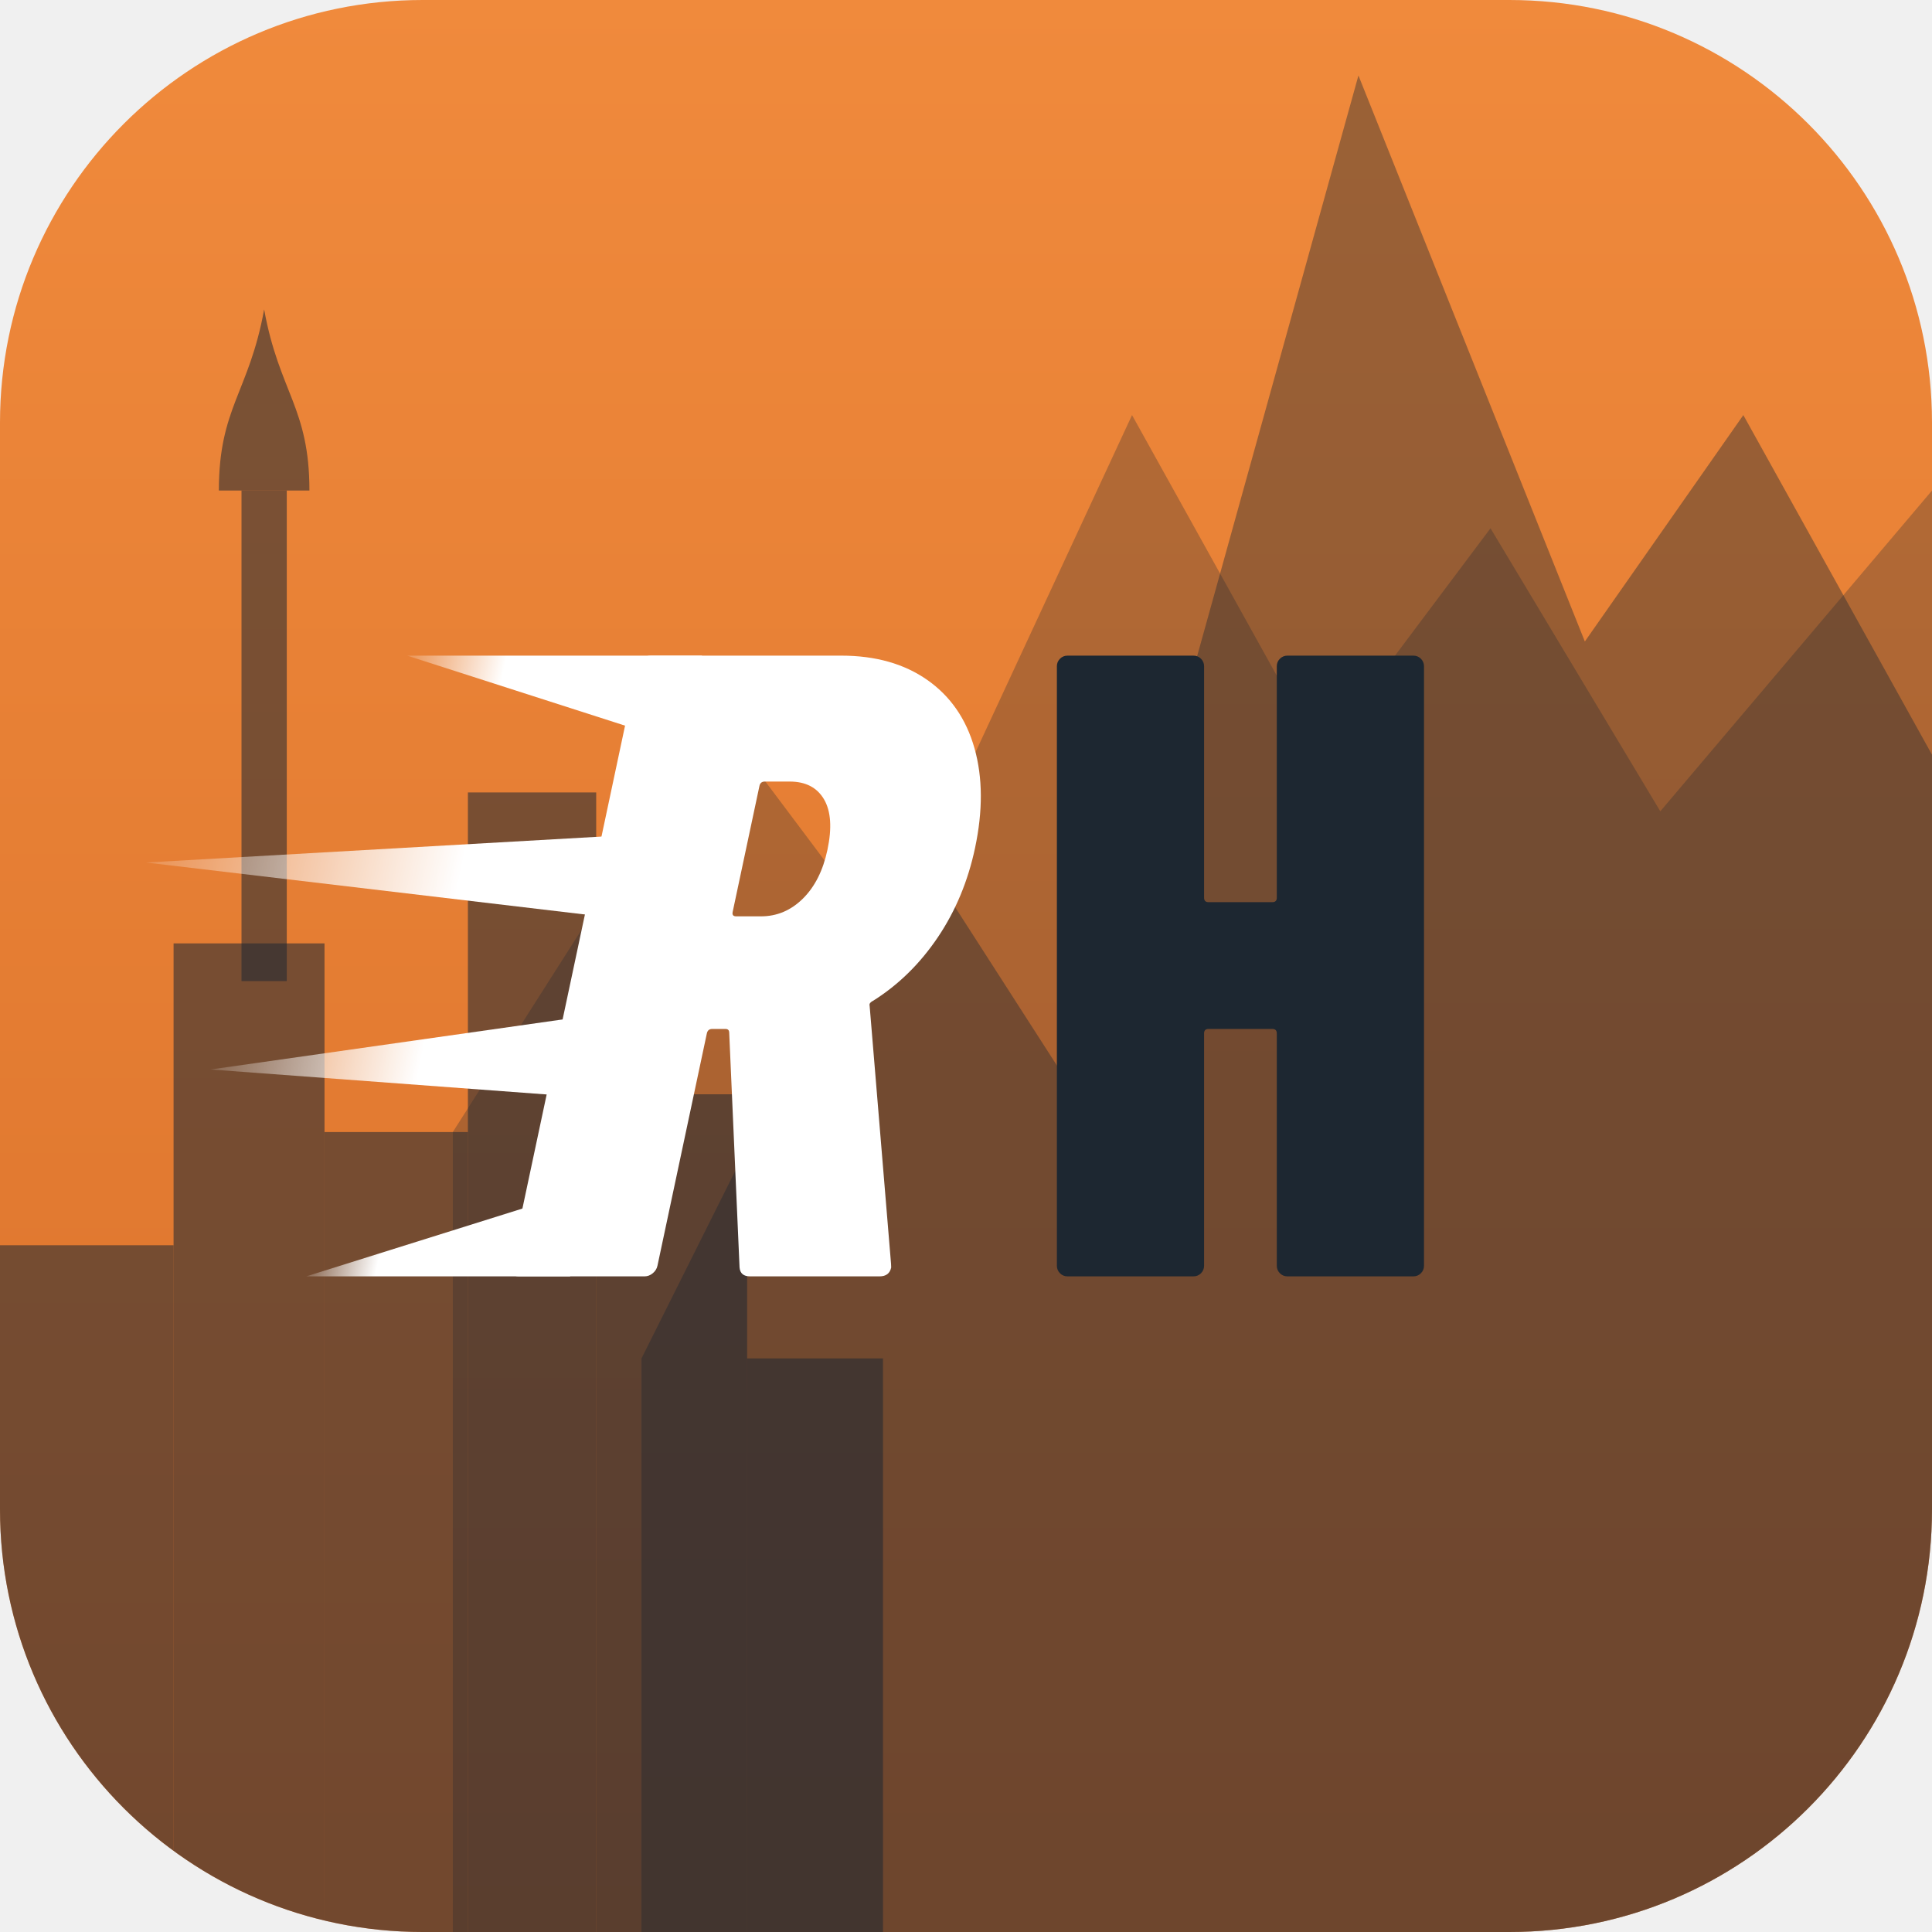
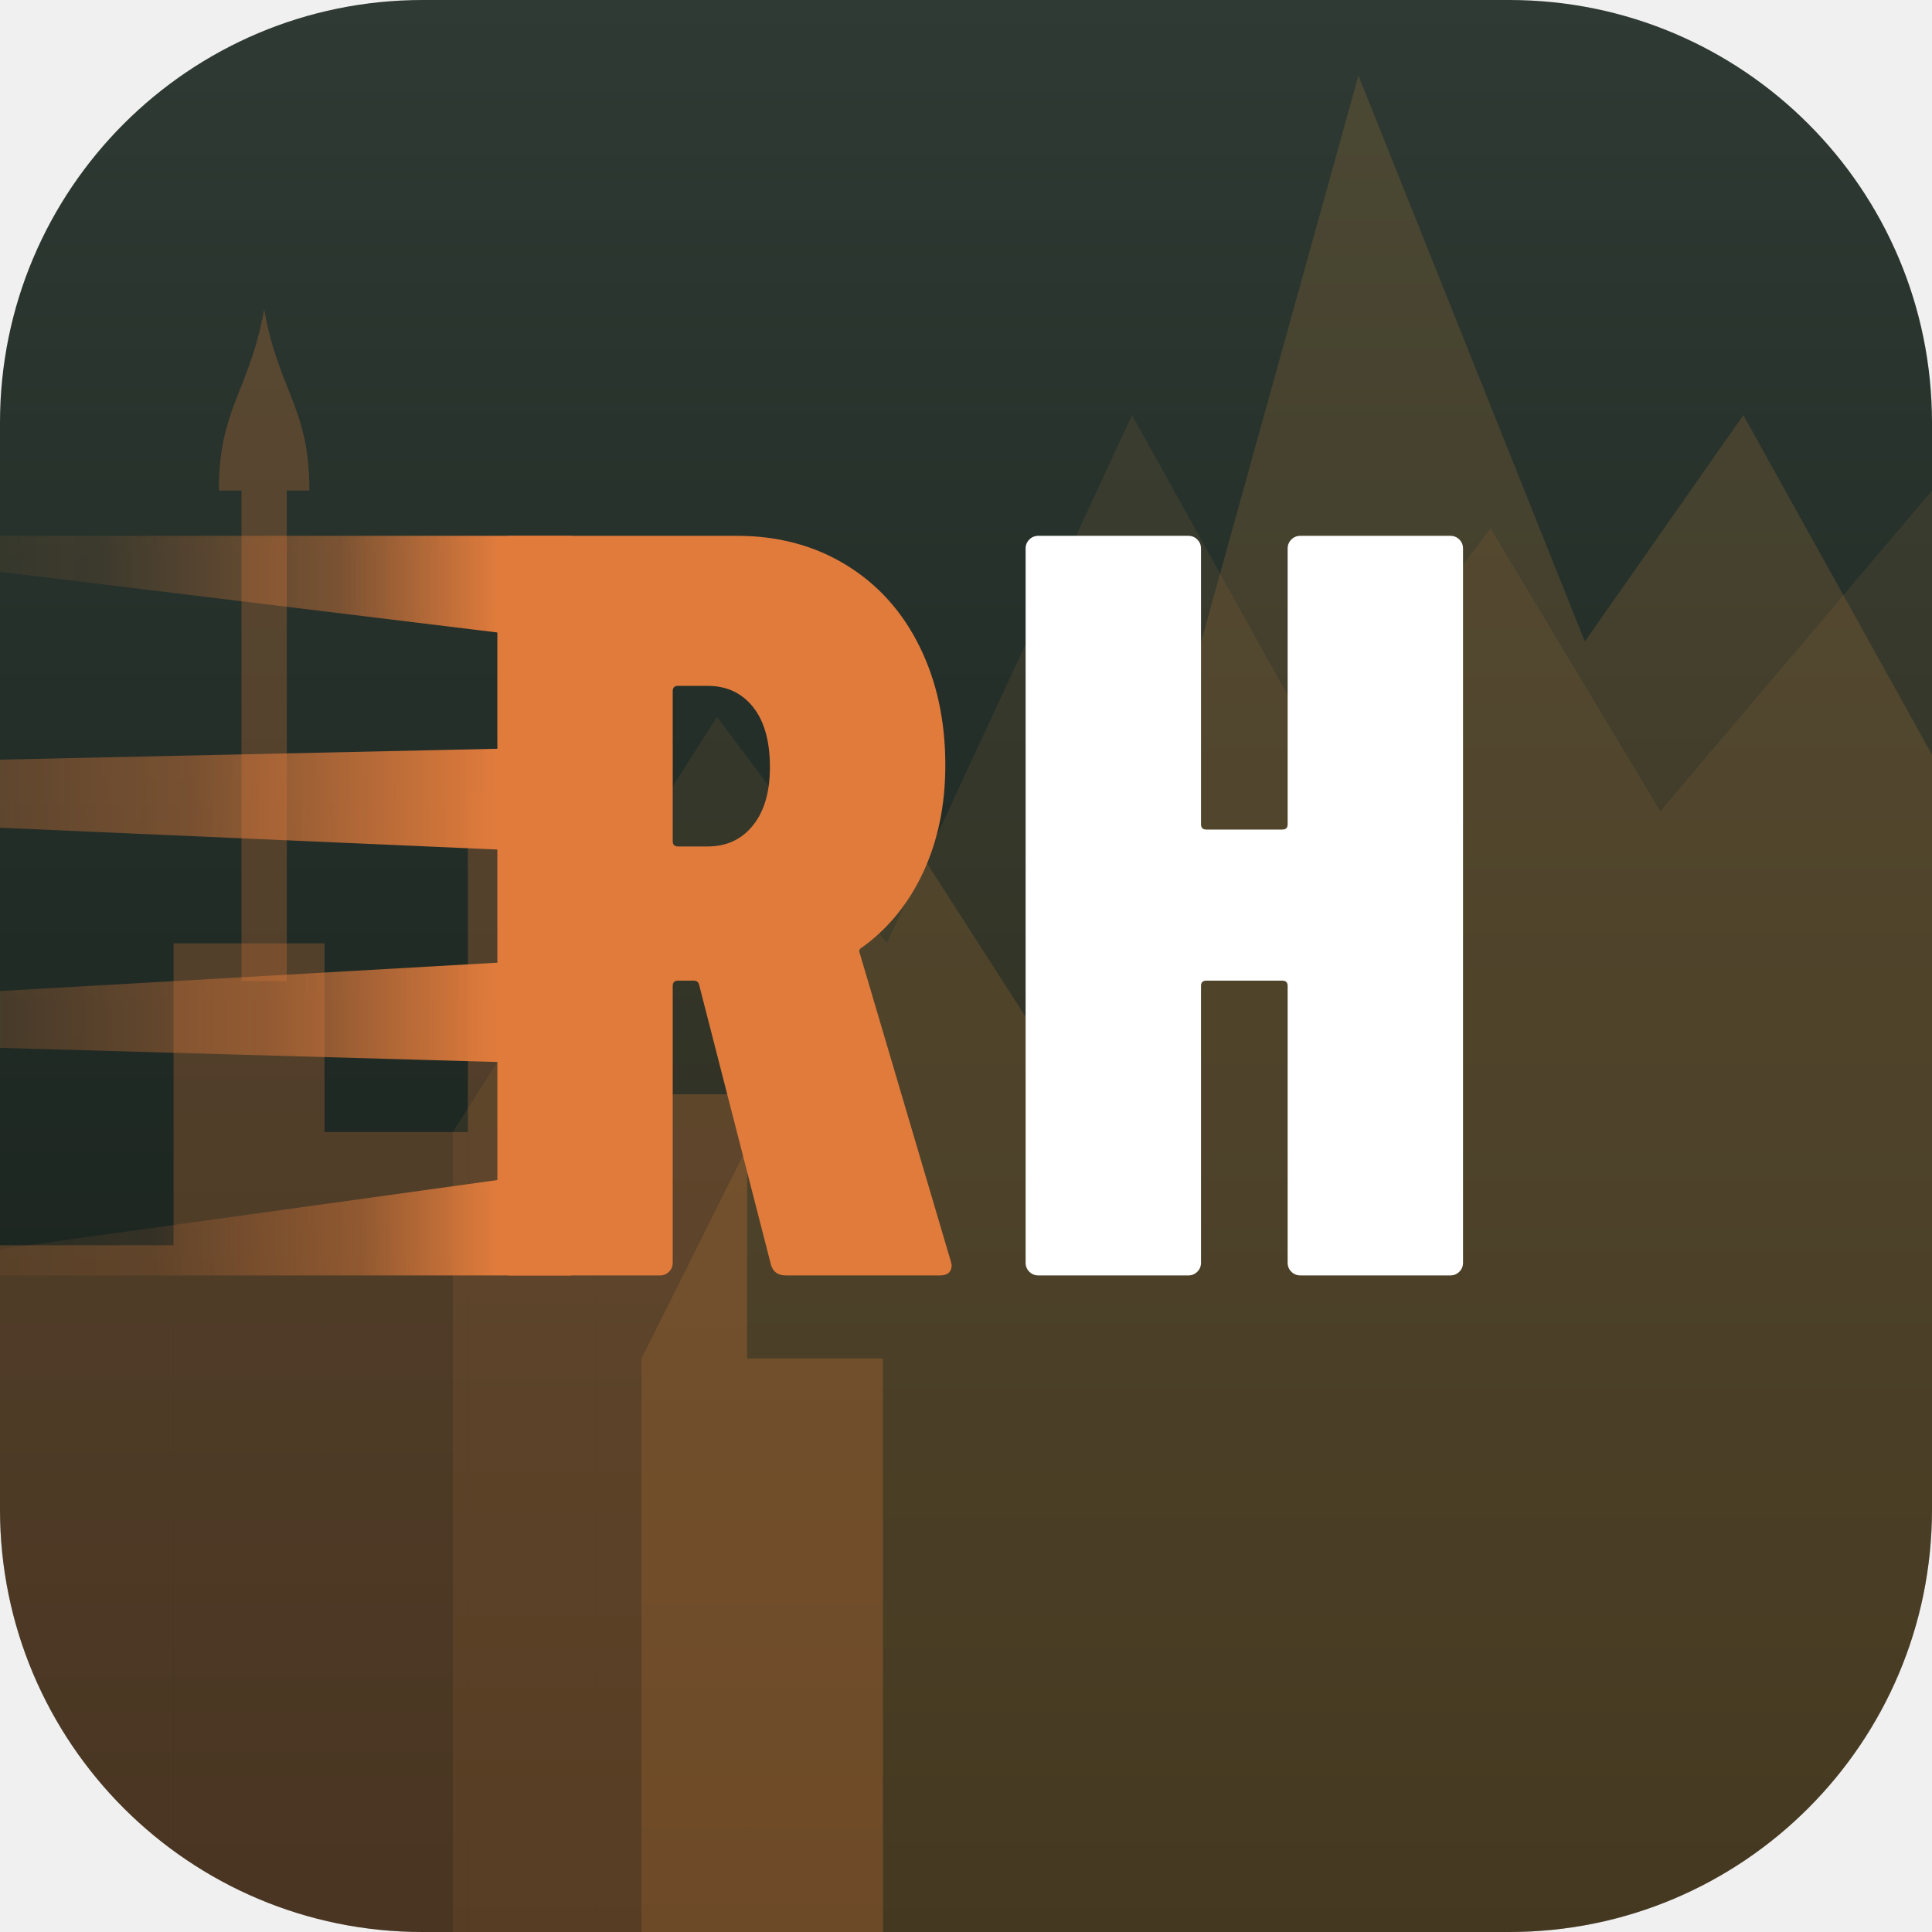
<svg xmlns="http://www.w3.org/2000/svg" viewBox="0 0 512 512">
  <defs>
    <clipPath id="cl">
      <rect width="512" height="512" rx="112" />
    </clipPath>
    <linearGradient id="bg" x1="0" y1="0" x2="0" y2="1">
-       <stop offset="0" stop-color="#F08A3C" />
-       <stop offset="1" stop-color="#D9702A" />
+       <stop offset="0" stop-color="#2E3A33" />
+       <stop offset="1" stop-color="#141C18" />
    </linearGradient>
-     <linearGradient id="g0" gradientUnits="userSpaceOnUse" x1="-227.5" y1="0" x2="35" y2="0">
-       <stop offset="0" stop-color="#fff" stop-opacity=".15" />
-       <stop offset="0.429" stop-color="#fff" />
-       <stop offset="1" stop-color="#fff" />
+     <linearGradient id="rhfg1" gradientUnits="userSpaceOnUse" x1="-715" y1="0" x2="35" y2="0">
+       <stop offset="0" stop-color="#fff" stop-opacity="0" />
+       <stop offset="0.5" stop-color="#fff" stop-opacity=".12" />
+       <stop offset="0.8" stop-color="#fff" stop-opacity=".45" />
+       <stop offset="1" stop-color="#fff" stop-opacity="1" />
    </linearGradient>
-     <mask id="m0" maskUnits="userSpaceOnUse" x="-1500" y="-50" width="1700" height="800">
-       <rect x="-1500" y="-50" width="1700" height="800" fill="url(#g0)" />
+     <mask id="rhfm1" maskUnits="userSpaceOnUse" x="-1500" y="-50" width="1700" height="800">
+       <rect x="-1500" y="-50" width="1700" height="800" fill="url(#rhfg1)" />
    </mask>
-     <linearGradient id="g1" gradientUnits="userSpaceOnUse" x1="-472.5" y1="0" x2="35" y2="0">
-       <stop offset="0" stop-color="#fff" stop-opacity=".15" />
-       <stop offset="0.704" stop-color="#fff" />
-       <stop offset="1" stop-color="#fff" />
+     <linearGradient id="rhfg2" gradientUnits="userSpaceOnUse" x1="-1415" y1="0" x2="35" y2="0">
+       <stop offset="0" stop-color="#fff" stop-opacity="0" />
+       <stop offset="0.5" stop-color="#fff" stop-opacity=".12" />
+       <stop offset="0.8" stop-color="#fff" stop-opacity=".45" />
+       <stop offset="1" stop-color="#fff" stop-opacity="1" />
    </linearGradient>
-     <mask id="m1" maskUnits="userSpaceOnUse" x="-1500" y="-50" width="1700" height="800">
-       <rect x="-1500" y="-50" width="1700" height="800" fill="url(#g1)" />
+     <mask id="rhfm2" maskUnits="userSpaceOnUse" x="-1500" y="-50" width="1700" height="800">
+       <rect x="-1500" y="-50" width="1700" height="800" fill="url(#rhfg2)" />
    </mask>
-     <linearGradient id="g2" gradientUnits="userSpaceOnUse" x1="-350.0" y1="0" x2="35" y2="0">
-       <stop offset="0" stop-color="#fff" stop-opacity=".15" />
-       <stop offset="0.610" stop-color="#fff" />
-       <stop offset="1" stop-color="#fff" />
+     <linearGradient id="rhfg3" gradientUnits="userSpaceOnUse" x1="-1065" y1="0" x2="35" y2="0">
+       <stop offset="0" stop-color="#fff" stop-opacity="0" />
+       <stop offset="0.5" stop-color="#fff" stop-opacity=".12" />
+       <stop offset="0.8" stop-color="#fff" stop-opacity=".45" />
+       <stop offset="1" stop-color="#fff" stop-opacity="1" />
    </linearGradient>
-     <mask id="m2" maskUnits="userSpaceOnUse" x="-1500" y="-50" width="1700" height="800">
-       <rect x="-1500" y="-50" width="1700" height="800" fill="url(#g2)" />
+     <mask id="rhfm3" maskUnits="userSpaceOnUse" x="-1500" y="-50" width="1700" height="800">
+       <rect x="-1500" y="-50" width="1700" height="800" fill="url(#rhfg3)" />
    </mask>
-     <linearGradient id="g3" gradientUnits="userSpaceOnUse" x1="-192.5" y1="0" x2="35" y2="0">
-       <stop offset="0" stop-color="#fff" stop-opacity=".15" />
-       <stop offset="0.341" stop-color="#fff" />
-       <stop offset="1" stop-color="#fff" />
+     <linearGradient id="rhfg4" gradientUnits="userSpaceOnUse" x1="-615" y1="0" x2="35" y2="0">
+       <stop offset="0" stop-color="#fff" stop-opacity="0" />
+       <stop offset="0.5" stop-color="#fff" stop-opacity=".12" />
+       <stop offset="0.8" stop-color="#fff" stop-opacity=".45" />
+       <stop offset="1" stop-color="#fff" stop-opacity="1" />
    </linearGradient>
-     <mask id="m3" maskUnits="userSpaceOnUse" x="-1500" y="-50" width="1700" height="800">
-       <rect x="-1500" y="-50" width="1700" height="800" fill="url(#g3)" />
+     <mask id="rhfm4" maskUnits="userSpaceOnUse" x="-1500" y="-50" width="1700" height="800">
+       <rect x="-1500" y="-50" width="1700" height="800" fill="url(#rhfg4)" />
    </mask>
  </defs>
  <rect width="512" height="512" rx="112" fill="url(#bg)" />
  <g clip-path="url(#cl)">
-     <path fill="rgba(29,39,49,.28)" d="M120 512V300L190 190L235 250L300 110L350 200L395 140L440 215L512 130V512Z" />
-     <path fill="rgba(29,39,49,.4)" d="M170 512V360L240 220L285 290L360 20L420 170L462 110L512 200V512Z" />
-     <g fill="rgba(29,39,49,.55)">
+     <path fill="rgba(217,146,63,.10)" d="M120 512V300L190 190L235 250L300 110L350 200L395 140L440 215L512 130V512Z" />
+     <path fill="rgba(217,146,63,.17)" d="M170 512V360L240 220L285 290L360 20L420 170L462 110L512 200V512Z" />
+     <g fill="rgba(224,123,60,.26)">
      <rect x="0" y="330" width="46" height="200" />
      <rect x="46" y="250" width="40" height="280" />
      <rect x="86" y="300" width="38" height="230" />
      <rect x="124" y="210" width="34" height="320" />
      <rect x="158" y="290" width="40" height="240" />
      <rect x="198" y="360" width="36" height="170" />
      <rect x="64" y="130" width="12" height="130" />
      <path d="M58 130C58 108 66 104 70 82C74 104 82 108 82 130Z" />
    </g>
  </g>
-   <g fill="#fff" transform="matrix(0.235 0 0.04995 -0.235 126.40 338.25)">
-     <g mask="url(#m0)">
-       <path d="M-227.5 700.0L105.0 700.0L105.0 600.0Z" />
+   <g clip-path="url(#cl)">
+     <g transform="translate(122 338) scale(.28 -.28)">
+       <g fill="#E07B3C">
+         <g mask="url(#rhfm1)">
+           <path d="M-715 700L105 700V600Z" />
+         </g>
+         <g mask="url(#rhfm2)">
+           <path d="M-1415 466.7L105 500V400Z" />
+         </g>
+         <g mask="url(#rhfm3)">
+           <path d="M-1065 233.3L105 300V200Z" />
+         </g>
+         <g mask="url(#rhfm4)">
+           <path d="M-615 0L105 100V0Z" />
+         </g>
+         <path transform="translate(0 0)" d="M294 10 226 275Q225 279 221 279H206Q201 279 201 274V12Q201 7 197.5 3.5Q194 0 189 0H47Q42 0 38.5 3.5Q35 7 35 12V688Q35 693 38.5 696.5Q42 700 47 700H262Q320 700 365.0 672.5Q410 645 434.5 595.5Q459 546 459 483Q459 427 438.5 382.5Q418 338 381 311Q379 310 378.0 308.5Q377 307 378 305L464 14L465 10Q465 0 454 0H308Q297 0 294 10ZM201 553V411Q201 406 206 406H234Q261 406 277.0 426.0Q293 446 293 481Q293 518 277.0 538.0Q261 558 234 558H206Q201 558 201 553Z" />
+       </g>
+       <g fill="#fff">
+         <path transform="translate(500 0)" d="M295 700H437Q442 700 445.5 696.5Q449 693 449 688V12Q449 7 445.5 3.5Q442 0 437 0H295Q290 0 286.5 3.5Q283 7 283 12V274Q283 279 278 279H206Q201 279 201 274V12Q201 7 197.5 3.5Q194 0 189 0H47Q42 0 38.5 3.5Q35 7 35 12V688Q35 693 38.5 696.5Q42 700 47 700H189Q194 700 197.5 696.5Q201 693 201 688V427Q201 422 206 422H278Q283 422 283 427V688Q283 693 286.5 696.5Q290 700 295 700Z" />
+       </g>
    </g>
-     <g mask="url(#m1)">
-       <path d="M-472.5 466.7L105.0 500.0L105.0 400.0Z" />
-     </g>
-     <g mask="url(#m2)">
-       <path d="M-350.0 233.3L105.0 300.0L105.0 200.0Z" />
-     </g>
-     <g mask="url(#m3)">
-       <path d="M-192.5 0.0L105.0 100.0L105.0 0.0Z" />
-     </g>
-     <path stroke="#1D2731" stroke-width="0.0" stroke-linejoin="miter" paint-order="stroke" d="M294 10 226 275Q225 279 221 279H206Q201 279 201 274V12Q201 7 197.5 3.5Q194 0 189 0H47Q42 0 38.5 3.5Q35 7 35 12V688Q35 693 38.5 696.5Q42 700 47 700H262Q320 700 365.0 672.5Q410 645 434.5 595.5Q459 546 459 483Q459 427 438.5 382.5Q418 338 381 311Q379 310 378.0 308.5Q377 307 378 305L464 14L465 10Q465 0 454 0H308Q297 0 294 10ZM201 553V411Q201 406 206 406H234Q261 406 277.0 426.0Q293 446 293 481Q293 518 277.0 538.0Q261 558 234 558H206Q201 558 201 553Z" />
  </g>
-   <path fill="#1D2731" stroke="#fff" stroke-width="0.0" stroke-linejoin="miter" paint-order="stroke" transform="matrix(0.235 0 0 -0.235 271.86 338.25)" d="M295 700H437Q442 700 445.5 696.5Q449 693 449 688V12Q449 7 445.5 3.5Q442 0 437 0H295Q290 0 286.5 3.5Q283 7 283 12V274Q283 279 278 279H206Q201 279 201 274V12Q201 7 197.5 3.5Q194 0 189 0H47Q42 0 38.5 3.5Q35 7 35 12V688Q35 693 38.5 696.5Q42 700 47 700H189Q194 700 197.5 696.5Q201 693 201 688V427Q201 422 206 422H278Q283 422 283 427V688Q283 693 286.5 696.5Q290 700 295 700Z" />
</svg>
